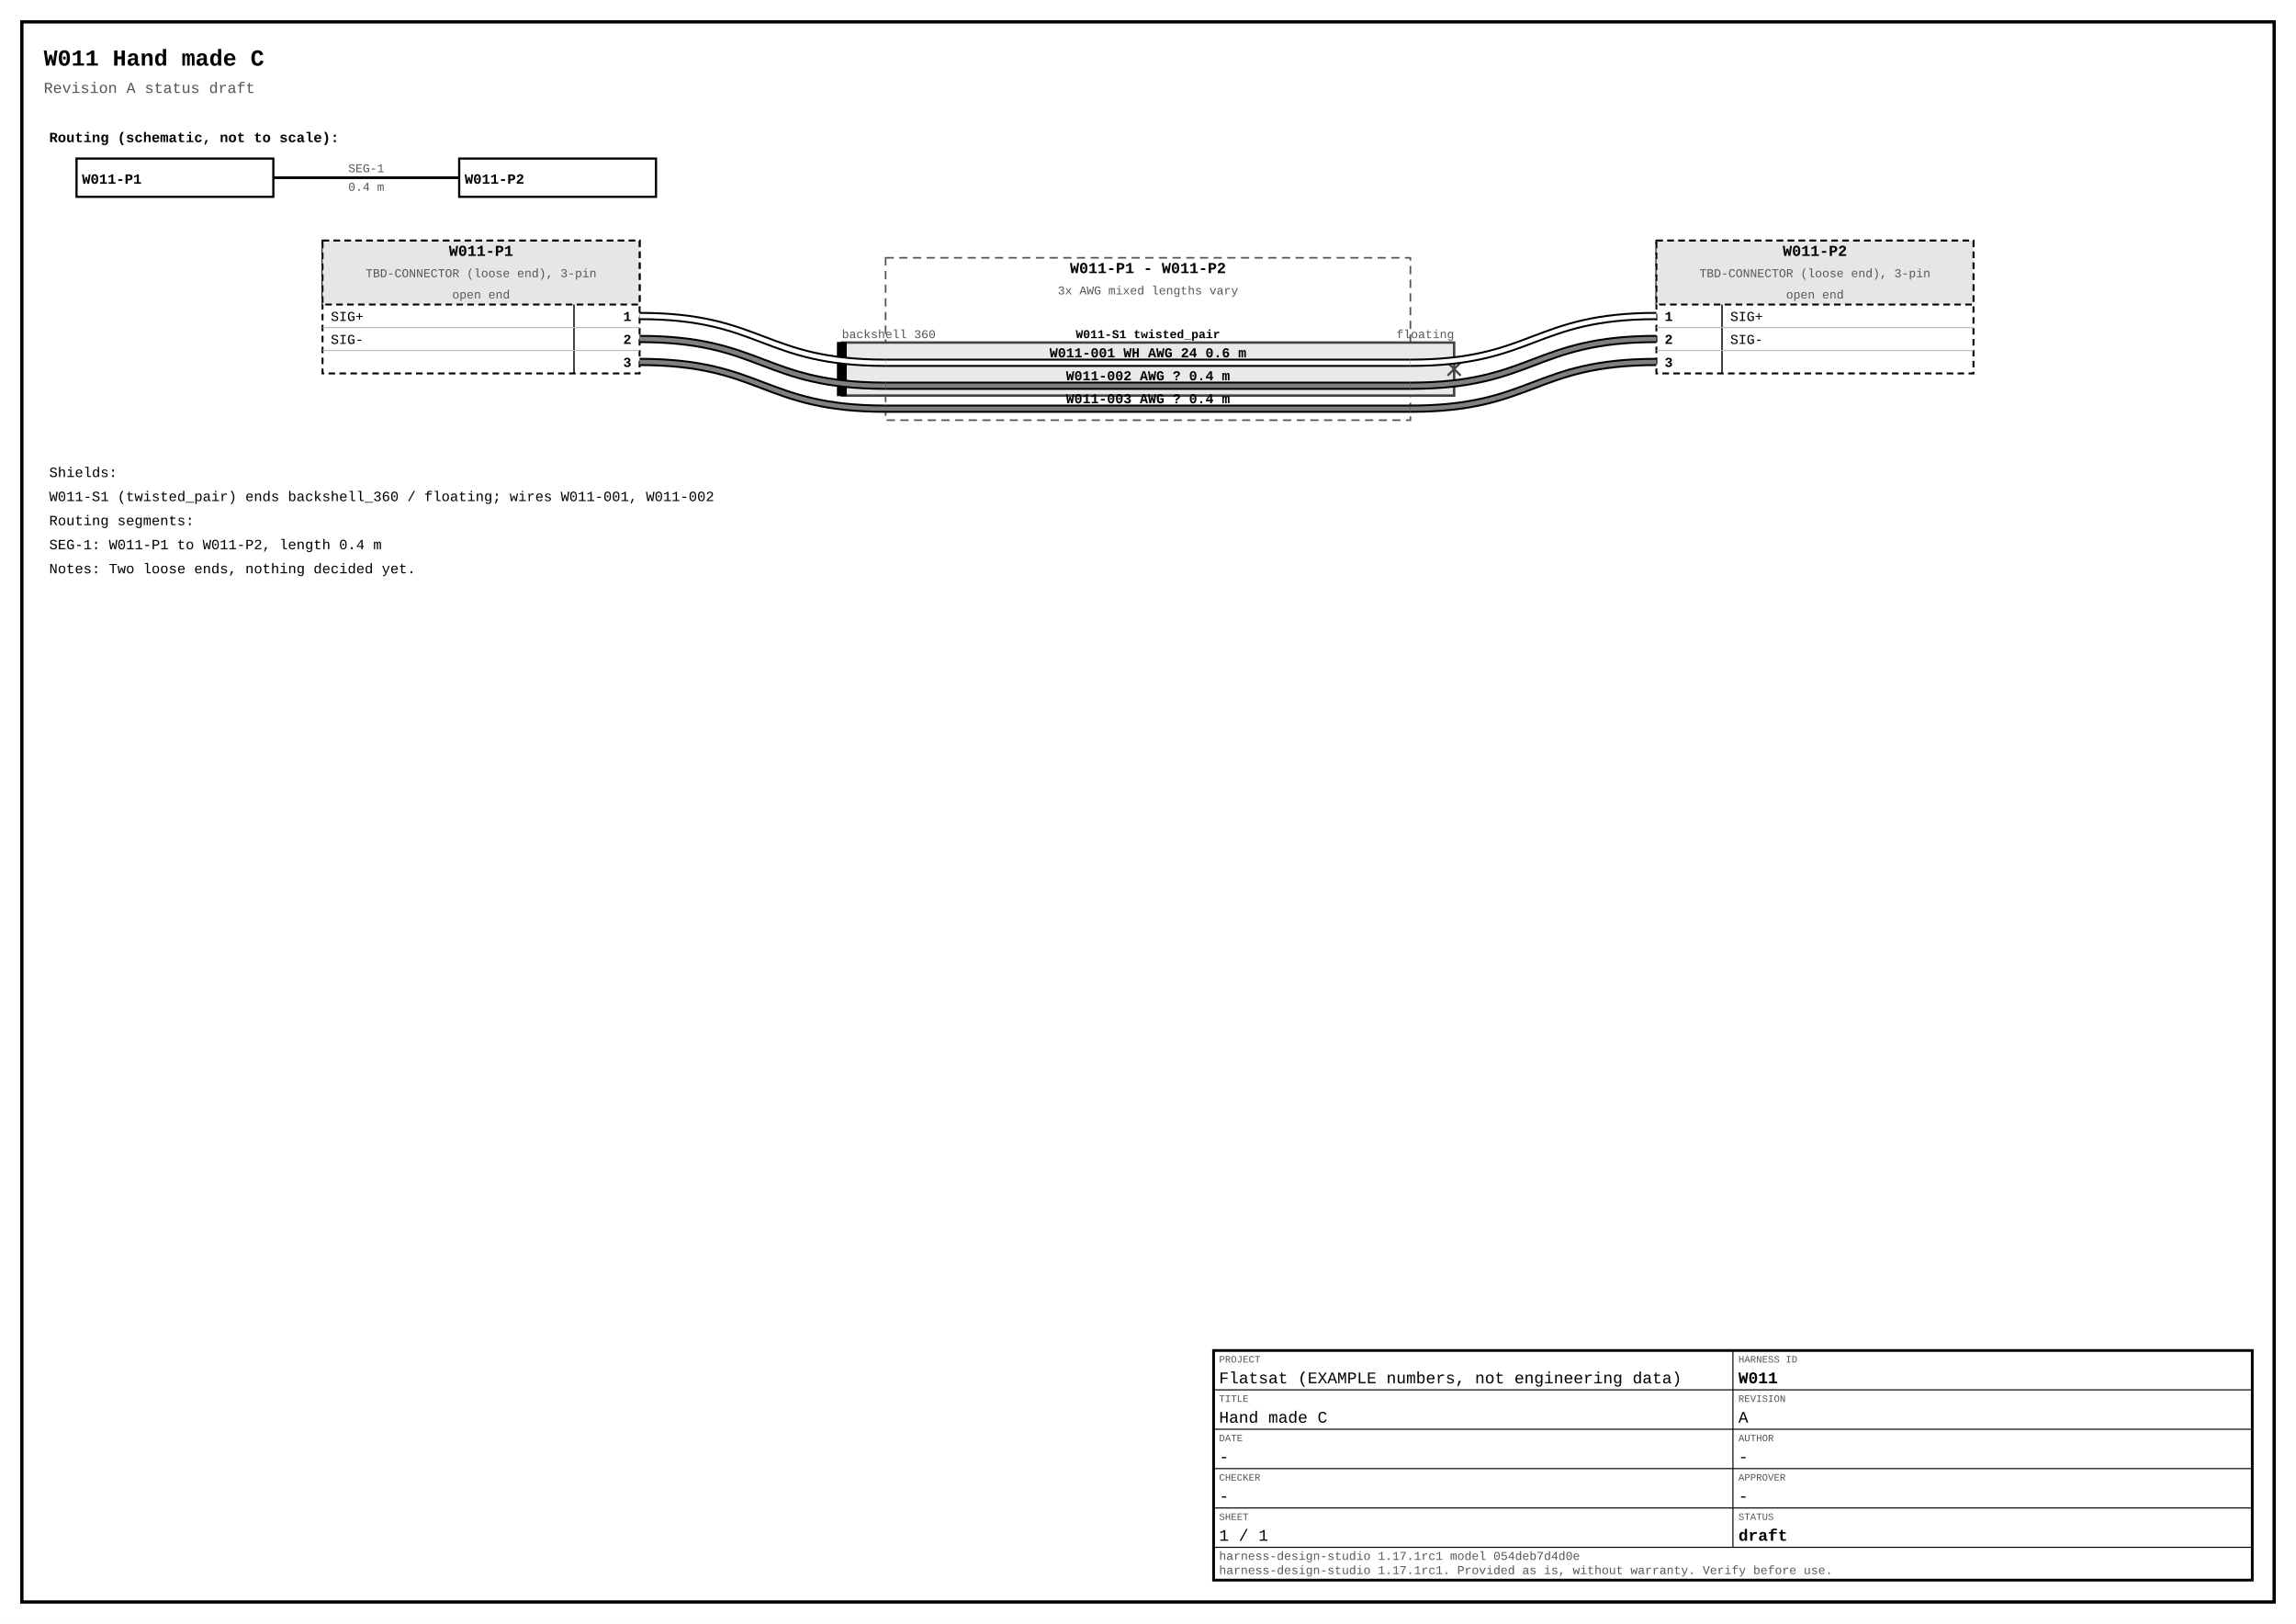
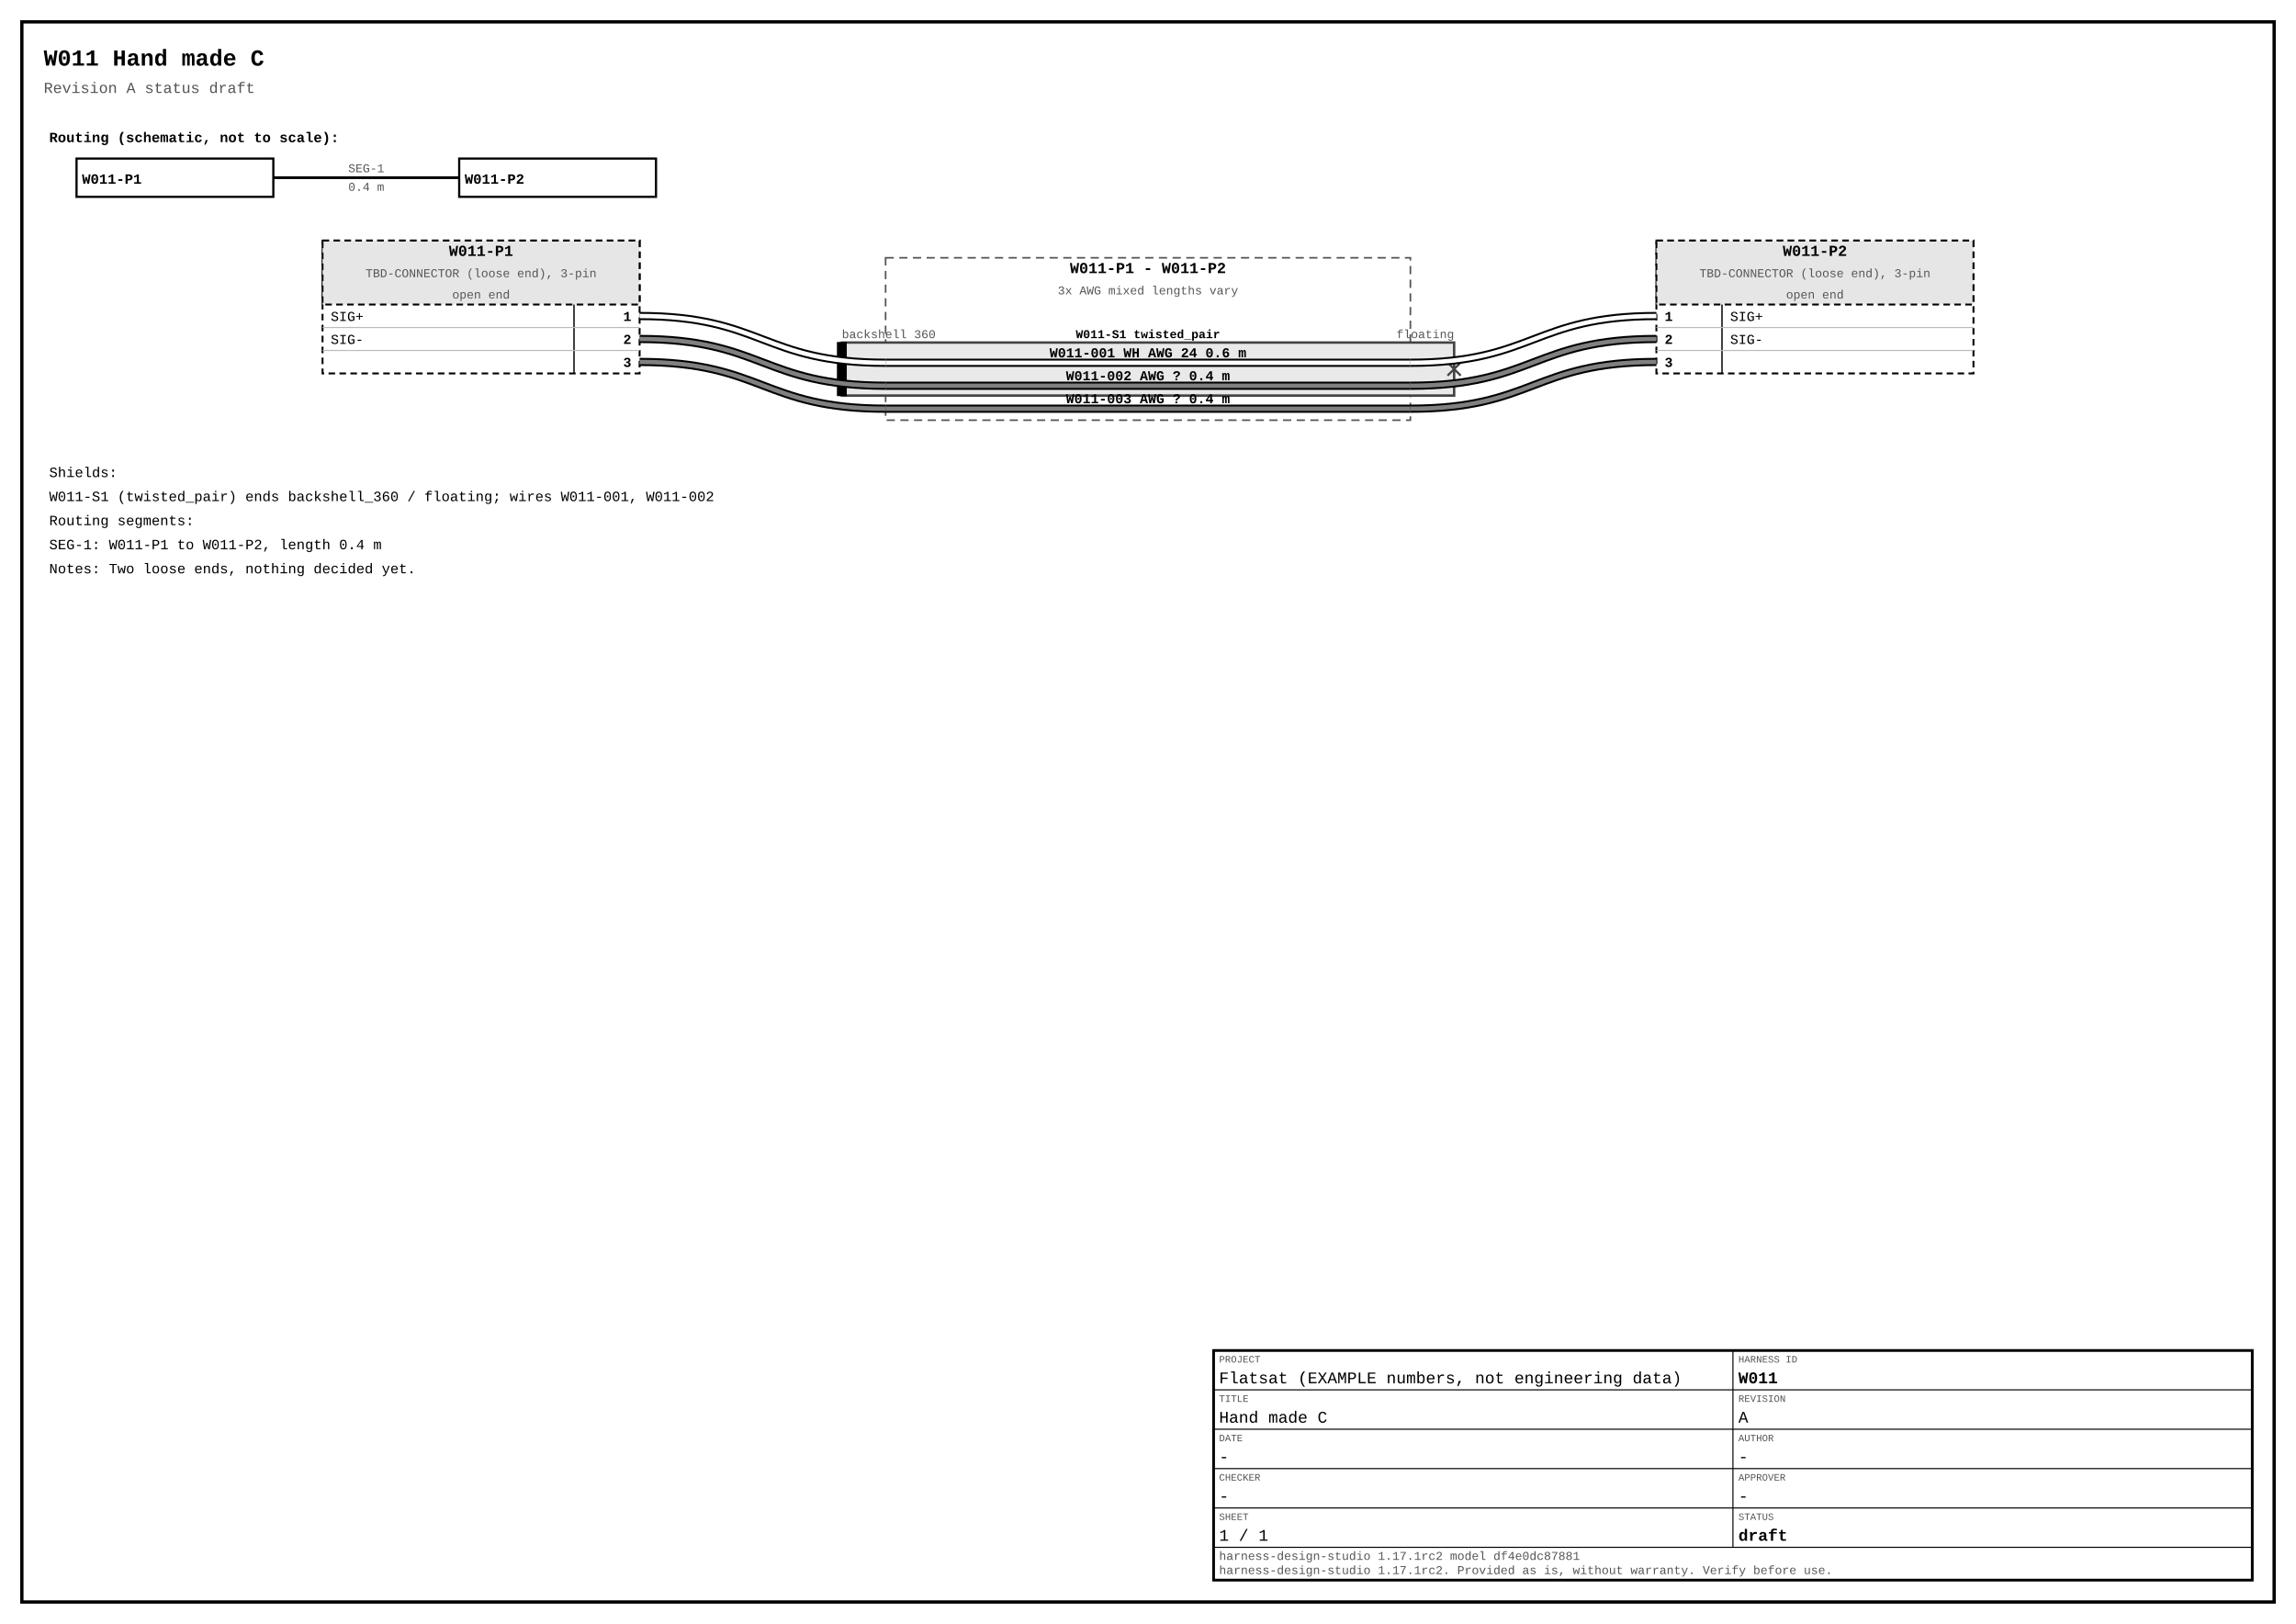
<svg xmlns="http://www.w3.org/2000/svg" width="420mm" height="297mm" viewBox="0 0 420 297" font-family="Courier New, Courier, monospace">
  <rect x="0" y="0" width="420" height="297" fill="#ffffff" />
  <rect x="4" y="4" width="412" height="289" fill="none" stroke="#000000" stroke-width="0.6" />
  <text x="8" y="12" font-size="4.2" font-weight="bold" text-anchor="start" fill="#000000">W011  Hand made C</text>
  <text x="8" y="17" font-size="2.8" text-anchor="start" fill="#555555">Revision A  status draft</text>
  <text x="9" y="26" font-size="2.6" font-weight="bold" text-anchor="start" fill="#000000">Routing (schematic, not to scale):</text>
  <line x1="50" y1="32.5" x2="84" y2="32.5" stroke="#000000" stroke-width="0.5" />
  <text x="67" y="31.5" font-size="2.2" text-anchor="middle" fill="#555555">SEG-1</text>
  <text x="67" y="34.9" font-size="2.2" text-anchor="middle" fill="#555555">0.4 m</text>
  <rect x="14" y="29" width="36" height="7" fill="#ffffff" stroke="#000000" stroke-width="0.4" />
  <text x="15" y="33.6" font-size="2.6" font-weight="bold" text-anchor="start" fill="#000000">W011-P1</text>
  <rect x="84" y="29" width="36" height="7" fill="#ffffff" stroke="#000000" stroke-width="0.4" />
  <text x="85" y="33.6" font-size="2.6" font-weight="bold" text-anchor="start" fill="#000000">W011-P2</text>
  <rect x="59" y="44" width="58" height="24.3" fill="#ffffff" stroke="#000000" stroke-width="0.35" stroke-dasharray="1.2 0.8" />
  <rect x="59" y="44" width="58" height="11.7" fill="#e6e6e6" stroke="#000000" stroke-width="0.35" stroke-dasharray="1.2 0.8" />
  <text x="88" y="46.8" font-size="2.8" font-weight="bold" text-anchor="middle" fill="#000000">W011-P1</text>
  <text x="88" y="50.7" font-size="2.2" text-anchor="middle" fill="#555555" data-ref="part/W011-P1">TBD-CONNECTOR (loose end), 3-pin</text>
  <text x="88" y="54.6" font-size="2.2" text-anchor="middle" fill="#555555" data-ref="end/W011-P1">open end</text>
  <line x1="105" y1="55.7" x2="105" y2="68.3" stroke="#000000" stroke-width="0.25" />
  <line x1="59" y1="59.9" x2="117" y2="59.9" stroke="#bbbbbb" stroke-width="0.2" />
  <text x="60.5" y="58.7" font-size="2.5" text-anchor="start" fill="#000000" data-ref="sig/W011-P1/1">SIG+</text>
  <text x="115.5" y="58.7" font-size="2.5" font-weight="bold" text-anchor="end" fill="#000000" data-ref="pin/W011-P1/1">1</text>
  <line x1="59" y1="64.1" x2="117" y2="64.1" stroke="#bbbbbb" stroke-width="0.2" />
  <text x="60.5" y="62.9" font-size="2.5" text-anchor="start" fill="#000000" data-ref="sig/W011-P1/2">SIG-</text>
  <text x="115.5" y="62.9" font-size="2.5" font-weight="bold" text-anchor="end" fill="#000000" data-ref="pin/W011-P1/2">2</text>
  <text x="60.5" y="67.1" font-size="2.5" text-anchor="start" fill="#000000" data-ref="sig/W011-P1/3" />
  <text x="115.5" y="67.1" font-size="2.5" font-weight="bold" text-anchor="end" fill="#000000" data-ref="pin/W011-P1/3">3</text>
  <rect x="303" y="44" width="58" height="24.3" fill="#ffffff" stroke="#000000" stroke-width="0.35" stroke-dasharray="1.2 0.8" />
  <rect x="303" y="44" width="58" height="11.7" fill="#e6e6e6" stroke="#000000" stroke-width="0.35" stroke-dasharray="1.2 0.8" />
  <text x="332" y="46.8" font-size="2.8" font-weight="bold" text-anchor="middle" fill="#000000">W011-P2</text>
  <text x="332" y="50.7" font-size="2.2" text-anchor="middle" fill="#555555" data-ref="part/W011-P2">TBD-CONNECTOR (loose end), 3-pin</text>
  <text x="332" y="54.6" font-size="2.2" text-anchor="middle" fill="#555555" data-ref="end/W011-P2">open end</text>
  <line x1="315" y1="55.7" x2="315" y2="68.3" stroke="#000000" stroke-width="0.25" />
  <line x1="303" y1="59.9" x2="361" y2="59.9" stroke="#bbbbbb" stroke-width="0.2" />
  <text x="304.5" y="58.7" font-size="2.5" font-weight="bold" text-anchor="start" fill="#000000" data-ref="pin/W011-P2/1">1</text>
  <text x="316.5" y="58.7" font-size="2.5" text-anchor="start" fill="#000000" data-ref="sig/W011-P2/1">SIG+</text>
  <line x1="303" y1="64.1" x2="361" y2="64.1" stroke="#bbbbbb" stroke-width="0.2" />
  <text x="304.5" y="62.9" font-size="2.5" font-weight="bold" text-anchor="start" fill="#000000" data-ref="pin/W011-P2/2">2</text>
  <text x="316.5" y="62.9" font-size="2.5" text-anchor="start" fill="#000000" data-ref="sig/W011-P2/2">SIG-</text>
  <text x="304.5" y="67.1" font-size="2.5" font-weight="bold" text-anchor="start" fill="#000000" data-ref="pin/W011-P2/3">3</text>
  <text x="316.5" y="67.1" font-size="2.5" text-anchor="start" fill="#000000" data-ref="sig/W011-P2/3" />
  <rect x="162" y="47.15" width="96" height="29.7" fill="none" stroke="#555555" stroke-width="0.3" stroke-dasharray="1.5 1" />
  <text x="210" y="49.95" font-size="2.8" font-weight="bold" text-anchor="middle" fill="#000000">W011-P1 - W011-P2</text>
  <text x="210" y="53.85" font-size="2.2" text-anchor="middle" fill="#555555">3x  AWG mixed  lengths vary</text>
  <rect x="154" y="62.65" width="112" height="9.7" fill="#e9e9e9" stroke="#444444" stroke-width="0.45" />
  <text x="210" y="61.85" font-size="2.2" font-weight="bold" text-anchor="middle" fill="#000000">W011-S1  twisted_pair</text>
  <text x="154" y="61.85" font-size="2.2" text-anchor="start" fill="#555555">backshell 360</text>
  <text x="266" y="61.85" font-size="2.2" text-anchor="end" fill="#555555">floating</text>
  <rect x="153.2" y="62.65" width="1.6" height="9.7" fill="#000000" stroke="#000000" stroke-width="0.2" />
  <line x1="264.8" y1="66.3" x2="267.2" y2="68.7" stroke="#444444" stroke-width="0.4" />
  <line x1="264.8" y1="68.7" x2="267.2" y2="66.3" stroke="#444444" stroke-width="0.4" />
  <path d="M 117 57.8 C 139.5 57.8 139.5 66.35 162 66.35" fill="none" stroke="#000000" stroke-width="1.5" />
  <line x1="162" y1="66.35" x2="258" y2="66.35" stroke="#000000" stroke-width="1.5" />
  <path d="M 258 66.35 C 280.5 66.35 280.5 57.8 303 57.8" fill="none" stroke="#000000" stroke-width="1.5" />
  <path d="M 117 57.8 C 139.5 57.8 139.5 66.35 162 66.35" fill="none" stroke="#ffffff" stroke-width="0.8" />
  <line x1="162" y1="66.35" x2="258" y2="66.35" stroke="#ffffff" stroke-width="0.8" />
  <path d="M 258 66.35 C 280.5 66.35 280.5 57.8 303 57.8" fill="none" stroke="#ffffff" stroke-width="0.8" />
  <text x="210" y="65.35" font-size="2.5" font-weight="bold" text-anchor="middle" fill="#000000">W011-001  WH  AWG 24  0.6 m</text>
  <path d="M 117 62 C 139.5 62 139.5 70.55 162 70.55" fill="none" stroke="#000000" stroke-width="1.5" />
  <line x1="162" y1="70.55" x2="258" y2="70.55" stroke="#000000" stroke-width="1.5" />
  <path d="M 258 70.55 C 280.5 70.55 280.5 62 303 62" fill="none" stroke="#000000" stroke-width="1.5" />
  <path d="M 117 62 C 139.5 62 139.5 70.55 162 70.55" fill="none" stroke="#808080" stroke-width="0.8" />
  <line x1="162" y1="70.55" x2="258" y2="70.55" stroke="#808080" stroke-width="0.8" />
  <path d="M 258 70.55 C 280.5 70.55 280.5 62 303 62" fill="none" stroke="#808080" stroke-width="0.8" />
  <text x="210" y="69.55" font-size="2.5" font-weight="bold" text-anchor="middle" fill="#000000">W011-002  AWG ?  0.4 m</text>
  <path d="M 117 66.2 C 139.5 66.2 139.5 74.75 162 74.75" fill="none" stroke="#000000" stroke-width="1.5" />
  <line x1="162" y1="74.75" x2="258" y2="74.75" stroke="#000000" stroke-width="1.5" />
  <path d="M 258 74.75 C 280.5 74.75 280.5 66.2 303 66.2" fill="none" stroke="#000000" stroke-width="1.5" />
  <path d="M 117 66.2 C 139.5 66.2 139.5 74.75 162 74.75" fill="none" stroke="#808080" stroke-width="0.8" />
  <line x1="162" y1="74.75" x2="258" y2="74.75" stroke="#808080" stroke-width="0.8" />
  <path d="M 258 74.75 C 280.5 74.75 280.5 66.2 303 66.2" fill="none" stroke="#808080" stroke-width="0.8" />
  <text x="210" y="73.75" font-size="2.5" font-weight="bold" text-anchor="middle" fill="#000000">W011-003  AWG ?  0.4 m</text>
  <text x="9" y="87.25" font-size="2.6" text-anchor="start" fill="#000000">Shields:</text>
  <text x="9" y="91.65" font-size="2.6" text-anchor="start" fill="#000000">  W011-S1 (twisted_pair) ends backshell_360 / floating; wires W011-001, W011-002</text>
  <text x="9" y="96.05" font-size="2.6" text-anchor="start" fill="#000000">Routing segments:</text>
  <text x="9" y="100.45" font-size="2.6" text-anchor="start" fill="#000000">  SEG-1: W011-P1 to W011-P2, length 0.4 m</text>
  <text x="9" y="104.85" font-size="2.6" text-anchor="start" fill="#000000">Notes: Two loose ends, nothing decided yet.</text>
  <rect x="222" y="247" width="190" height="42" fill="none" stroke="#000000" stroke-width="0.5" />
  <line x1="222" y1="247" x2="317" y2="247" stroke="#000000" stroke-width="0.2" />
  <text x="223" y="249.2" font-size="1.8" text-anchor="start" fill="#555555">PROJECT</text>
  <text x="223" y="253" font-size="3" text-anchor="start" fill="#000000">Flatsat (EXAMPLE numbers, not engineering data)</text>
  <line x1="317" y1="247" x2="412" y2="247" stroke="#000000" stroke-width="0.2" />
  <text x="318" y="249.2" font-size="1.8" text-anchor="start" fill="#555555">HARNESS ID</text>
  <text x="318" y="253" font-size="3" font-weight="bold" text-anchor="start" fill="#000000">W011</text>
  <line x1="222" y1="254.2" x2="317" y2="254.2" stroke="#000000" stroke-width="0.2" />
  <text x="223" y="256.4" font-size="1.8" text-anchor="start" fill="#555555">TITLE</text>
  <text x="223" y="260.2" font-size="3" text-anchor="start" fill="#000000">Hand made C</text>
  <line x1="317" y1="254.2" x2="412" y2="254.2" stroke="#000000" stroke-width="0.2" />
  <text x="318" y="256.4" font-size="1.8" text-anchor="start" fill="#555555">REVISION</text>
  <text x="318" y="260.2" font-size="3" text-anchor="start" fill="#000000">A</text>
  <line x1="222" y1="261.4" x2="317" y2="261.4" stroke="#000000" stroke-width="0.2" />
  <text x="223" y="263.6" font-size="1.8" text-anchor="start" fill="#555555">DATE</text>
  <text x="223" y="267.4" font-size="3" text-anchor="start" fill="#000000">-</text>
  <line x1="317" y1="261.4" x2="412" y2="261.4" stroke="#000000" stroke-width="0.2" />
  <text x="318" y="263.6" font-size="1.8" text-anchor="start" fill="#555555">AUTHOR</text>
  <text x="318" y="267.4" font-size="3" text-anchor="start" fill="#000000">-</text>
  <line x1="222" y1="268.6" x2="317" y2="268.6" stroke="#000000" stroke-width="0.2" />
  <text x="223" y="270.8" font-size="1.8" text-anchor="start" fill="#555555">CHECKER</text>
  <text x="223" y="274.6" font-size="3" text-anchor="start" fill="#000000">-</text>
  <line x1="317" y1="268.6" x2="412" y2="268.6" stroke="#000000" stroke-width="0.2" />
  <text x="318" y="270.8" font-size="1.8" text-anchor="start" fill="#555555">APPROVER</text>
  <text x="318" y="274.6" font-size="3" text-anchor="start" fill="#000000">-</text>
  <line x1="222" y1="275.8" x2="317" y2="275.8" stroke="#000000" stroke-width="0.2" />
  <text x="223" y="278" font-size="1.8" text-anchor="start" fill="#555555">SHEET</text>
  <text x="223" y="281.8" font-size="3" text-anchor="start" fill="#000000">1 / 1</text>
  <line x1="317" y1="275.8" x2="412" y2="275.8" stroke="#000000" stroke-width="0.2" />
  <text x="318" y="278" font-size="1.8" text-anchor="start" fill="#555555">STATUS</text>
  <text x="318" y="281.8" font-size="3" font-weight="bold" text-anchor="start" fill="#000000">draft</text>
  <line x1="317" y1="247" x2="317" y2="283" stroke="#000000" stroke-width="0.2" />
  <line x1="222" y1="283" x2="412" y2="283" stroke="#000000" stroke-width="0.2" />
-   <text x="223" y="285.3" font-size="2.2" text-anchor="start" fill="#555555">harness-design-studio 1.17.1rc1 model 054deb7d4d0e</text>
-   <text x="223" y="287.9" font-size="2.2" text-anchor="start" fill="#555555">harness-design-studio 1.17.1rc1. Provided as is, without warranty. Verify before use.</text>
+   <text x="223" y="285.3" font-size="2.2" text-anchor="start" fill="#555555">harness-design-studio 1.17.1rc2 model df4e0dc87881</text>
+   <text x="223" y="287.9" font-size="2.2" text-anchor="start" fill="#555555">harness-design-studio 1.17.1rc2. Provided as is, without warranty. Verify before use.</text>
</svg>
